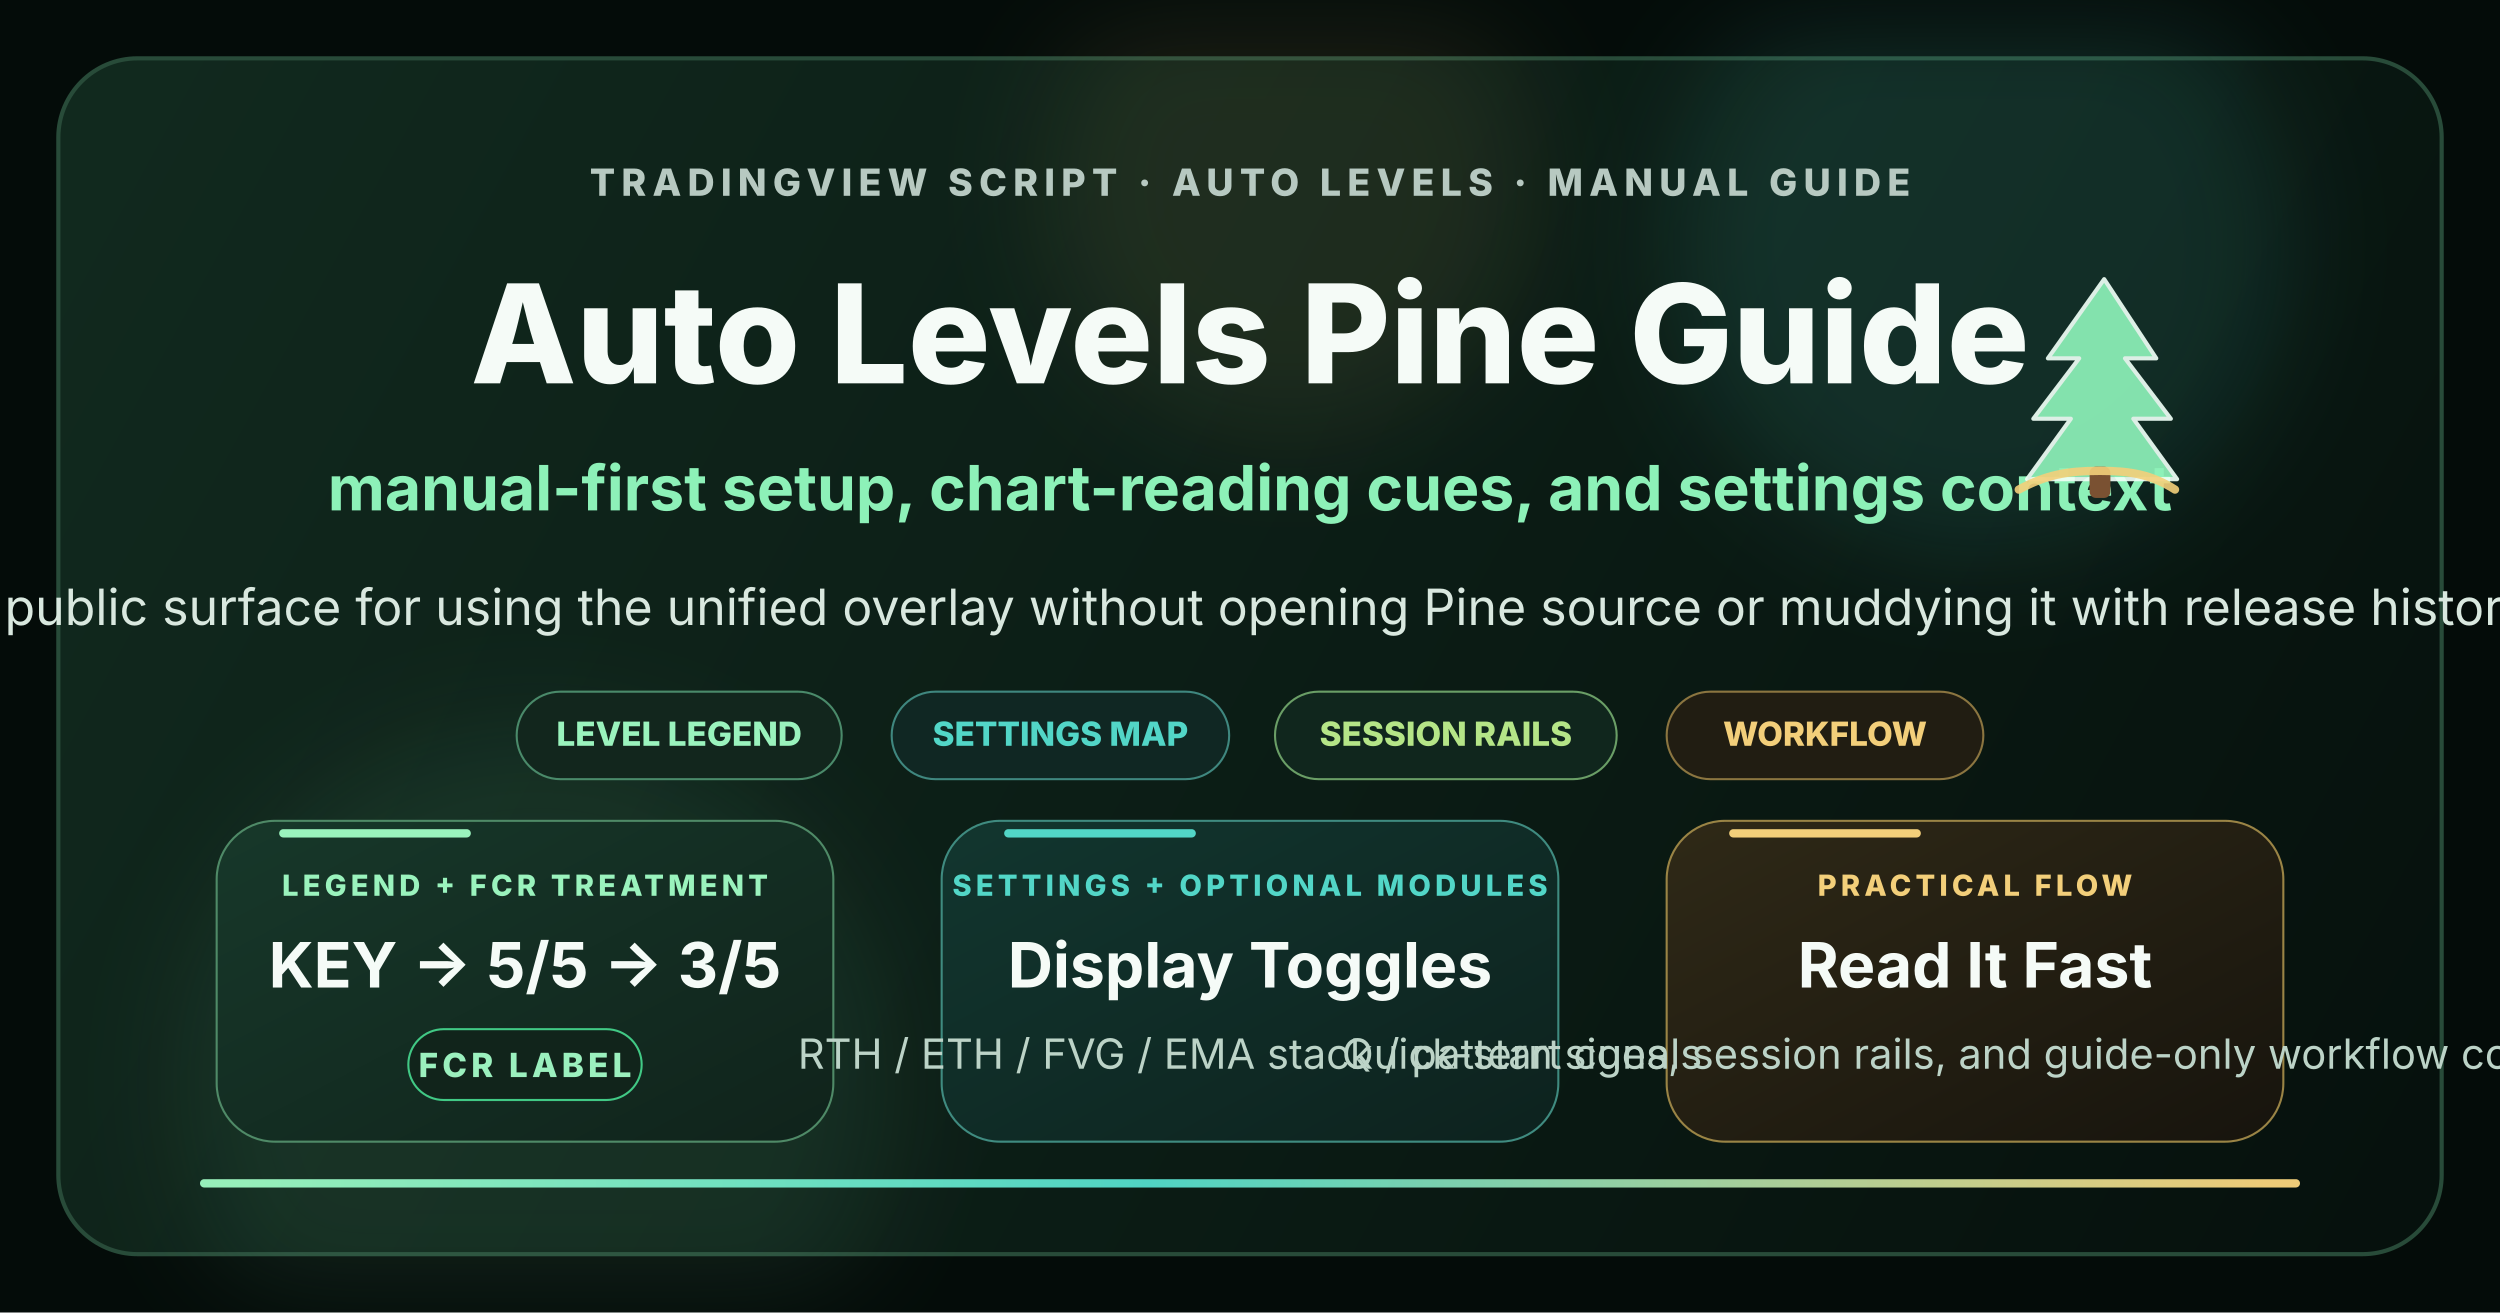
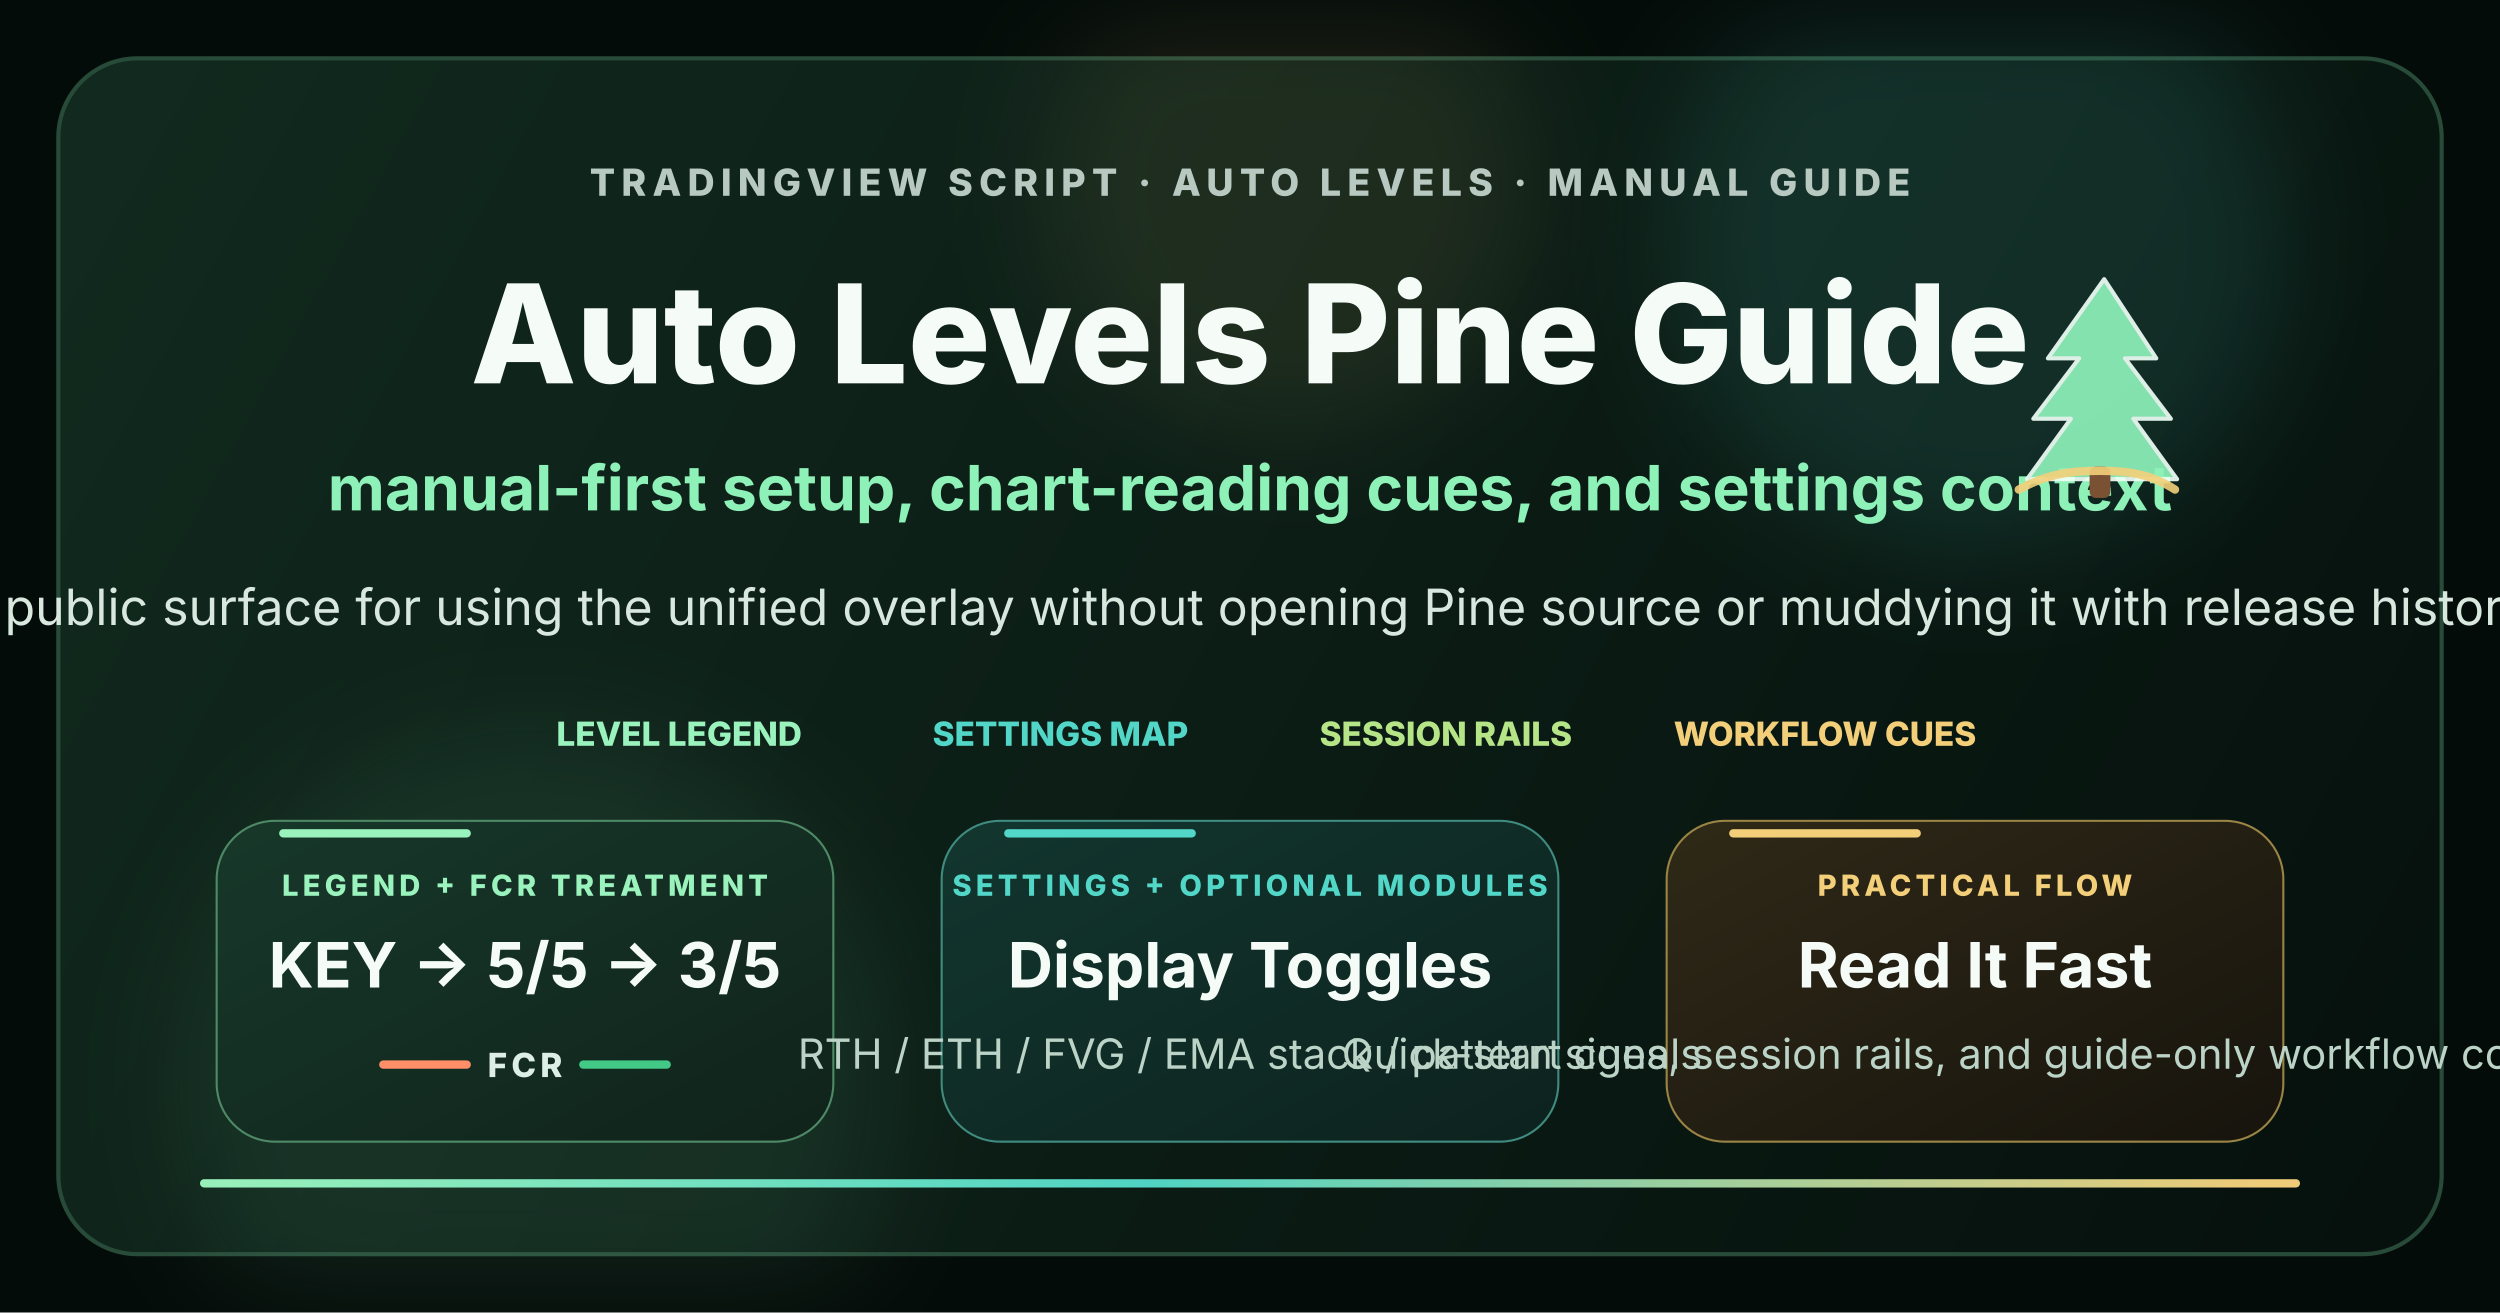
<svg xmlns="http://www.w3.org/2000/svg" width="1200" height="630" viewBox="0 0 1200 630" role="img" aria-labelledby="title desc">
  <defs>
    <linearGradient id="bg" x1="72" y1="24" x2="1136" y2="608" gradientUnits="userSpaceOnUse">
      <stop offset="0" stop-color="#11291e" />
      <stop offset="1" stop-color="#06110d" />
    </linearGradient>
    <linearGradient id="frame" x1="112" y1="0" x2="1088" y2="0" gradientUnits="userSpaceOnUse">
      <stop offset="0" stop-color="#9af3bd" />
      <stop offset="0.45" stop-color="#52d6c7" />
      <stop offset="1" stop-color="#f3cf7a" />
    </linearGradient>
    <linearGradient id="cardLegend" x1="0" y1="0" x2="1" y2="1">
      <stop offset="0" stop-color="#17382a" />
      <stop offset="1" stop-color="#10231b" />
    </linearGradient>
    <linearGradient id="cardSettings" x1="0" y1="0" x2="1" y2="1">
      <stop offset="0" stop-color="#12362f" />
      <stop offset="1" stop-color="#0d221e" />
    </linearGradient>
    <linearGradient id="cardWorkflow" x1="0" y1="0" x2="1" y2="1">
      <stop offset="0" stop-color="#2f2917" />
      <stop offset="1" stop-color="#17140d" />
    </linearGradient>
    <filter id="glow" x="-30%" y="-30%" width="160%" height="160%">
      <feGaussianBlur stdDeviation="26" />
    </filter>
  </defs>
  <rect width="1200" height="630" fill="#040c09" />
  <rect x="28" y="28" width="1144" height="574" rx="38" fill="url(#bg)" stroke="#284b39" stroke-width="2" />
  <circle cx="950" cy="118" r="148" fill="#52d6c7" opacity="0.12" filter="url(#glow)" />
  <circle cx="258" cy="520" r="170" fill="#8df1b8" opacity="0.08" filter="url(#glow)" />
  <circle cx="618" cy="90" r="118" fill="#f3cf7a" opacity="0.08" filter="url(#glow)" />
  <text x="600" y="94" fill="#b7c9c1" font-family="Inter, Arial, sans-serif" font-size="18" font-weight="800" letter-spacing="3" text-anchor="middle">TRADINGVIEW SCRIPT · AUTO LEVELS · MANUAL GUIDE</text>
  <text x="600" y="184" fill="#f5fbf7" font-family="Inter, Arial, sans-serif" font-size="66" font-weight="800" text-anchor="middle">Auto Levels Pine Guide</text>
  <text x="600" y="245" fill="#8df1b8" font-family="Inter, Arial, sans-serif" font-size="30" font-weight="700" text-anchor="middle">manual-first setup, chart-reading cues, and settings context</text>
  <text x="600" y="300" fill="#d9e8df" font-family="Inter, Arial, sans-serif" font-size="24" text-anchor="middle">A public surface for using the unified overlay without opening Pine source or muddying it with release history.</text>
  <g font-family="Inter, Arial, sans-serif" font-size="16" font-weight="800" text-anchor="middle">
-     <rect x="248" y="332" width="156" height="42" rx="21" fill="#12261d" stroke="#4a8a6a" />
-     <rect x="428" y="332" width="162" height="42" rx="21" fill="#102723" stroke="#3f877f" />
-     <rect x="612" y="332" width="164" height="42" rx="21" fill="#10261d" stroke="#6a9e66" />
-     <rect x="800" y="332" width="152" height="42" rx="21" fill="#211d12" stroke="#8b7540" />
    <text x="326" y="358" fill="#9af3bd">LEVEL LEGEND</text>
    <text x="509" y="358" fill="#52d6c7">SETTINGS MAP</text>
    <text x="694" y="358" fill="#b5e587">SESSION RAILS</text>
-     <text x="876" y="358" fill="#f3cf7a">WORKFLOW</text>
+     <text x="876" y="358" fill="#f3cf7a">WORKFLOW CUES</text>
  </g>
  <rect x="104" y="394" width="296" height="154" rx="28" fill="url(#cardLegend)" stroke="#4f8a67" />
  <rect x="452" y="394" width="296" height="154" rx="28" fill="url(#cardSettings)" stroke="#3f8b80" />
  <rect x="800" y="394" width="296" height="154" rx="28" fill="url(#cardWorkflow)" stroke="#9a8445" />
  <rect x="134" y="398" width="92" height="4" rx="2" fill="#9af3bd" />
  <rect x="482" y="398" width="92" height="4" rx="2" fill="#52d6c7" />
  <rect x="830" y="398" width="92" height="4" rx="2" fill="#f3cf7a" />
  <text x="252" y="430" fill="#9af3bd" font-family="Inter, Arial, sans-serif" font-size="14" font-weight="800" letter-spacing="2" text-anchor="middle">LEGEND + FCR TREATMENT</text>
  <text x="252" y="474" fill="#f5fbf7" font-family="Inter, Arial, sans-serif" font-size="30" font-weight="700" text-anchor="middle">KEY → 5/5 → 3/5</text>
-   <rect x="196" y="494" width="112" height="34" rx="17" fill="#11241b" stroke="#41c985" />
-   <text x="252" y="517" fill="#9bf0be" font-family="Inter, Arial, sans-serif" font-size="16" font-weight="800" letter-spacing="2" text-anchor="middle">FCR LABEL</text>
+   <line x1="184" y1="511" x2="224" y2="511" stroke="#ff8f69" stroke-width="4" stroke-linecap="round" />
+   <text x="252" y="517" fill="#dceee5" font-family="Inter, Arial, sans-serif" font-size="16" font-weight="800" letter-spacing="2" text-anchor="middle">FCR</text>
+   <line x1="280" y1="511" x2="320" y2="511" stroke="#41c985" stroke-width="4" stroke-linecap="round" />
  <text x="600" y="430" fill="#52d6c7" font-family="Inter, Arial, sans-serif" font-size="14" font-weight="800" letter-spacing="2" text-anchor="middle">SETTINGS + OPTIONAL MODULES</text>
  <text x="600" y="474" fill="#f5fbf7" font-family="Inter, Arial, sans-serif" font-size="30" font-weight="700" text-anchor="middle">Display Toggles</text>
  <text x="600" y="513" fill="#bcd3c7" font-family="Inter, Arial, sans-serif" font-size="20" text-anchor="middle">RTH / ETH / FVG / EMA stack / pattern signals</text>
  <text x="948" y="430" fill="#f3cf7a" font-family="Inter, Arial, sans-serif" font-size="14" font-weight="800" letter-spacing="2" text-anchor="middle">PRACTICAL FLOW</text>
  <text x="948" y="474" fill="#f5fbf7" font-family="Inter, Arial, sans-serif" font-size="30" font-weight="700" text-anchor="middle">Read It Fast</text>
  <text x="948" y="513" fill="#bcd3c7" font-family="Inter, Arial, sans-serif" font-size="20" text-anchor="middle">Quick-start cues, session rails, and guide-only workflow context</text>
  <path d="M1010 134 1035 172H1020L1042 201H1024L1045 230H973L994 201H976L998 172H983Z" fill="#8df1b8" opacity="0.92" stroke="#effff6" stroke-width="2" stroke-linejoin="round" />
  <rect x="1003" y="224" width="10" height="15" rx="3" fill="#7a5132" />
  <path d="M969 235C982 228 992 226 1008 226c15 0 25 2 36 9" fill="none" stroke="#f3cf7a" stroke-linecap="round" stroke-width="4" opacity="0.9" />
  <rect x="96" y="566" width="1008" height="4" rx="2" fill="url(#frame)" opacity="0.98" />
</svg>
